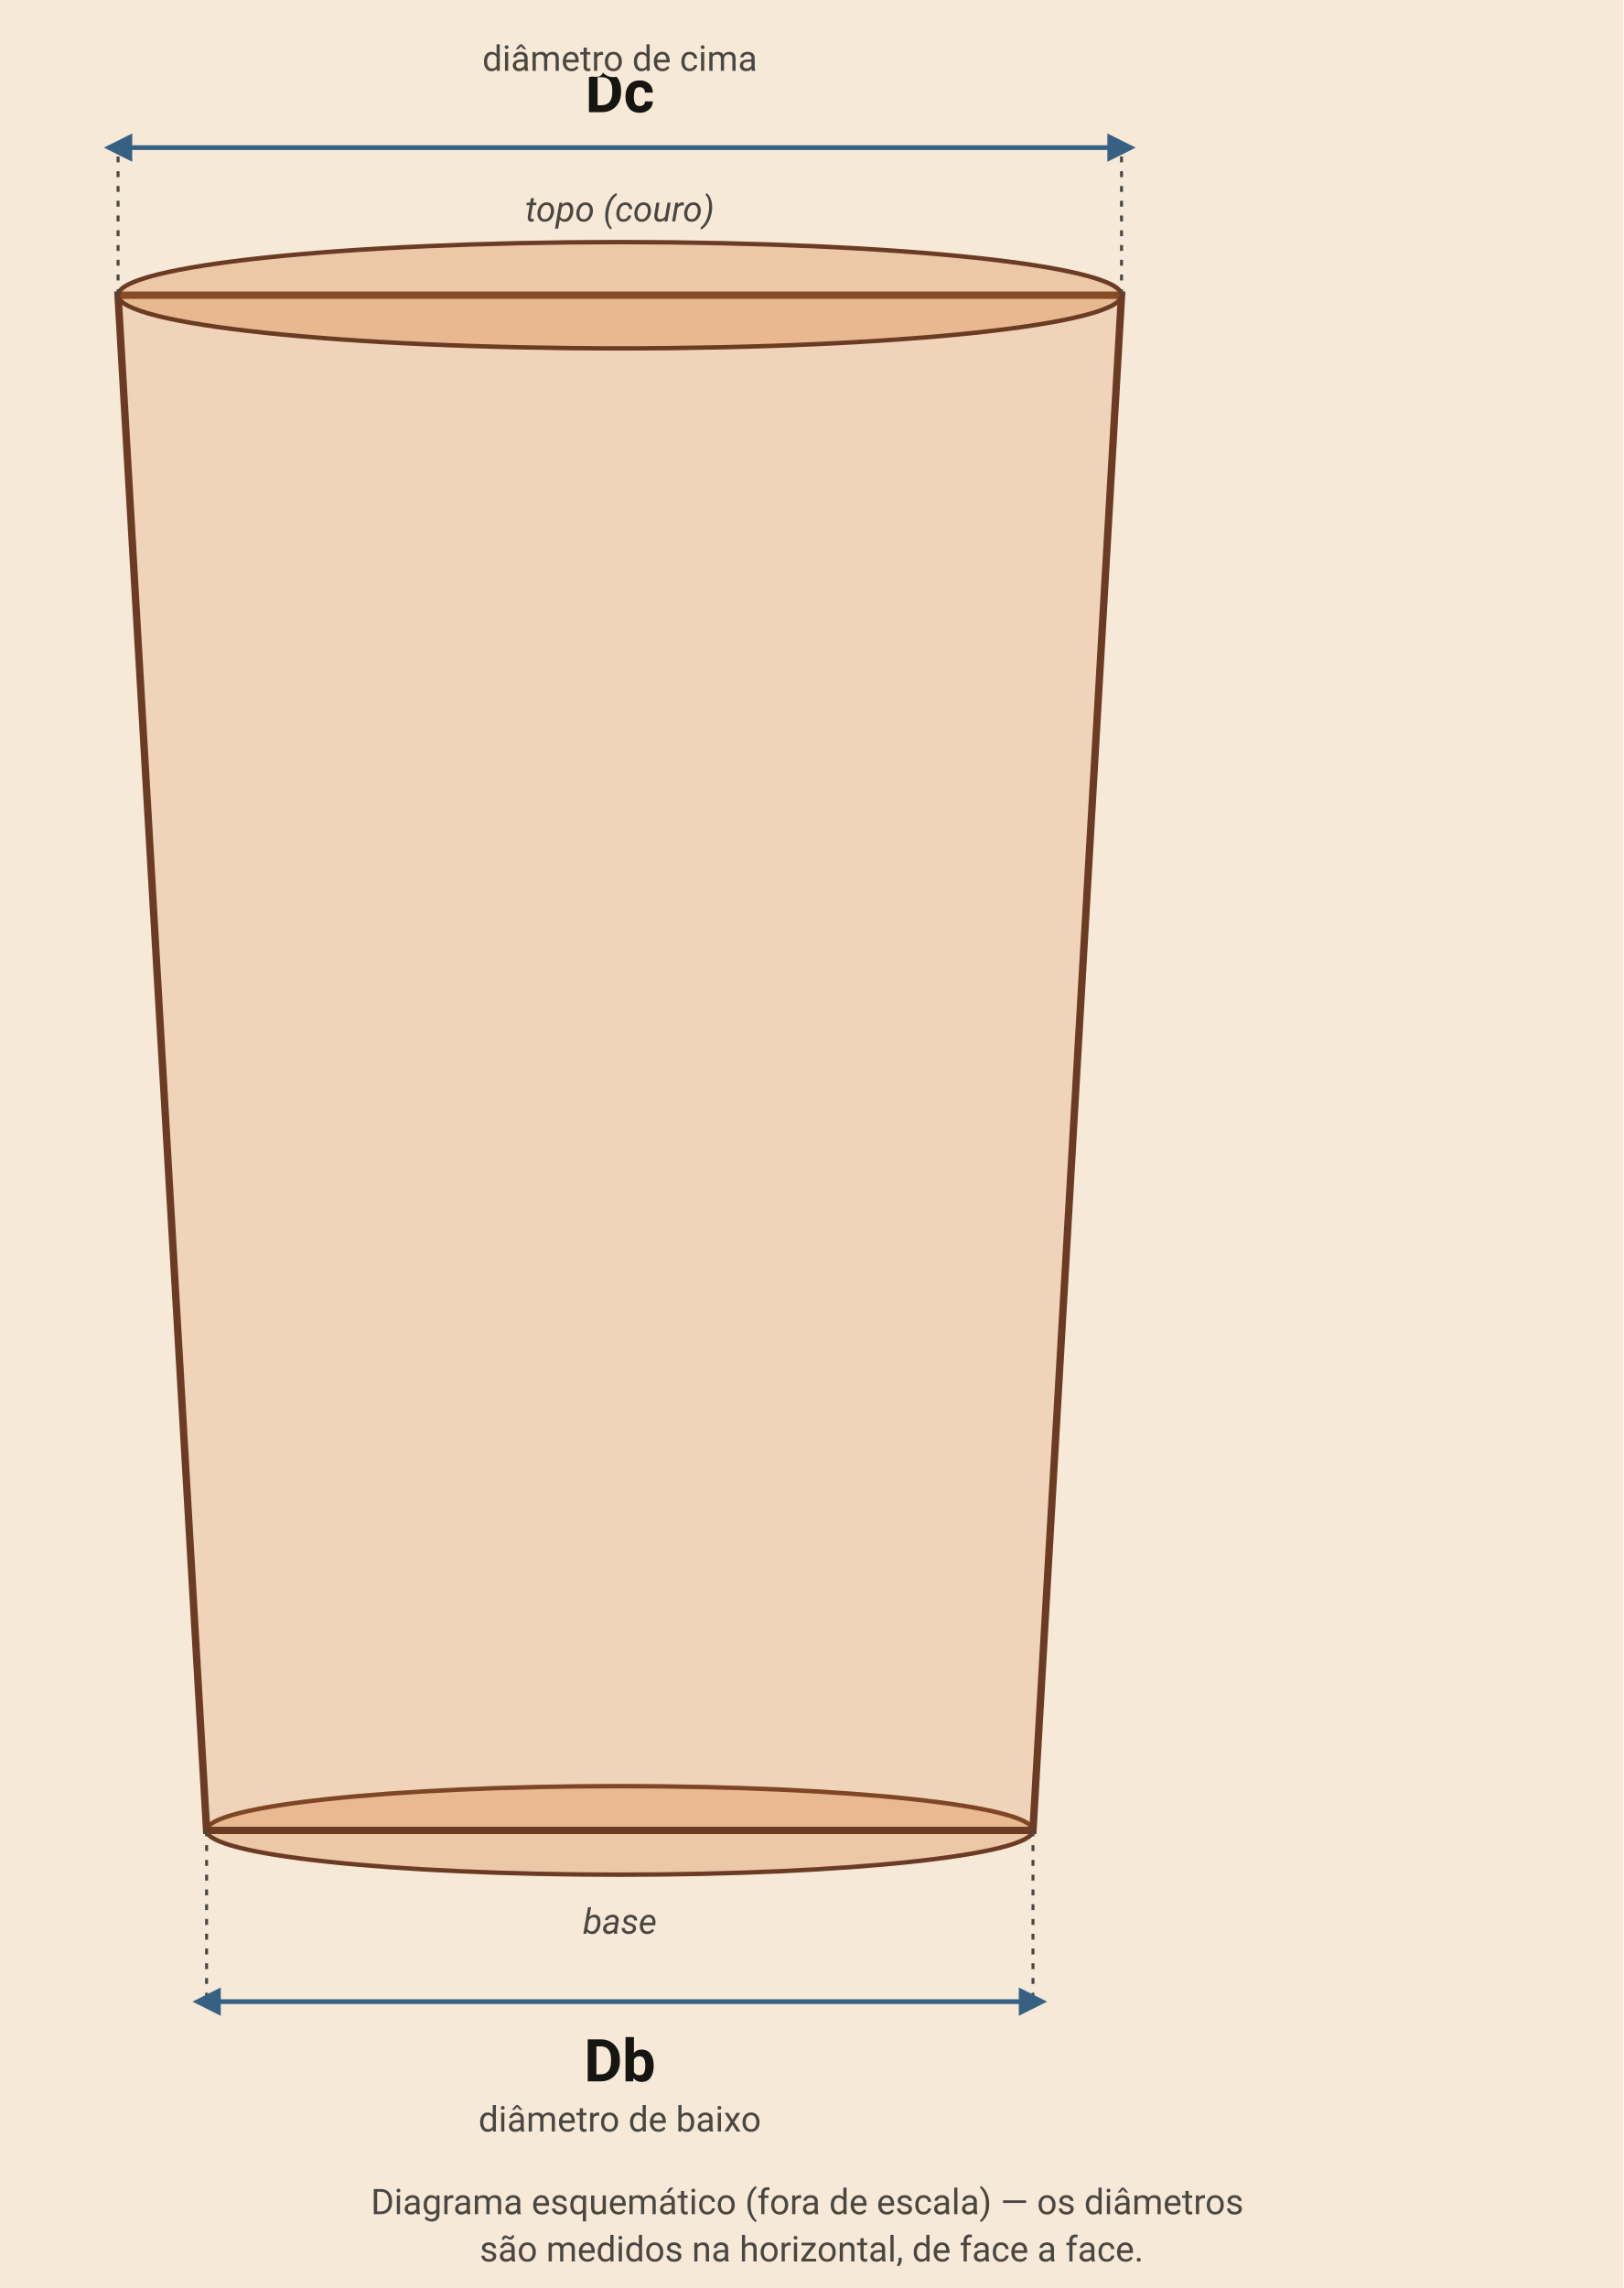
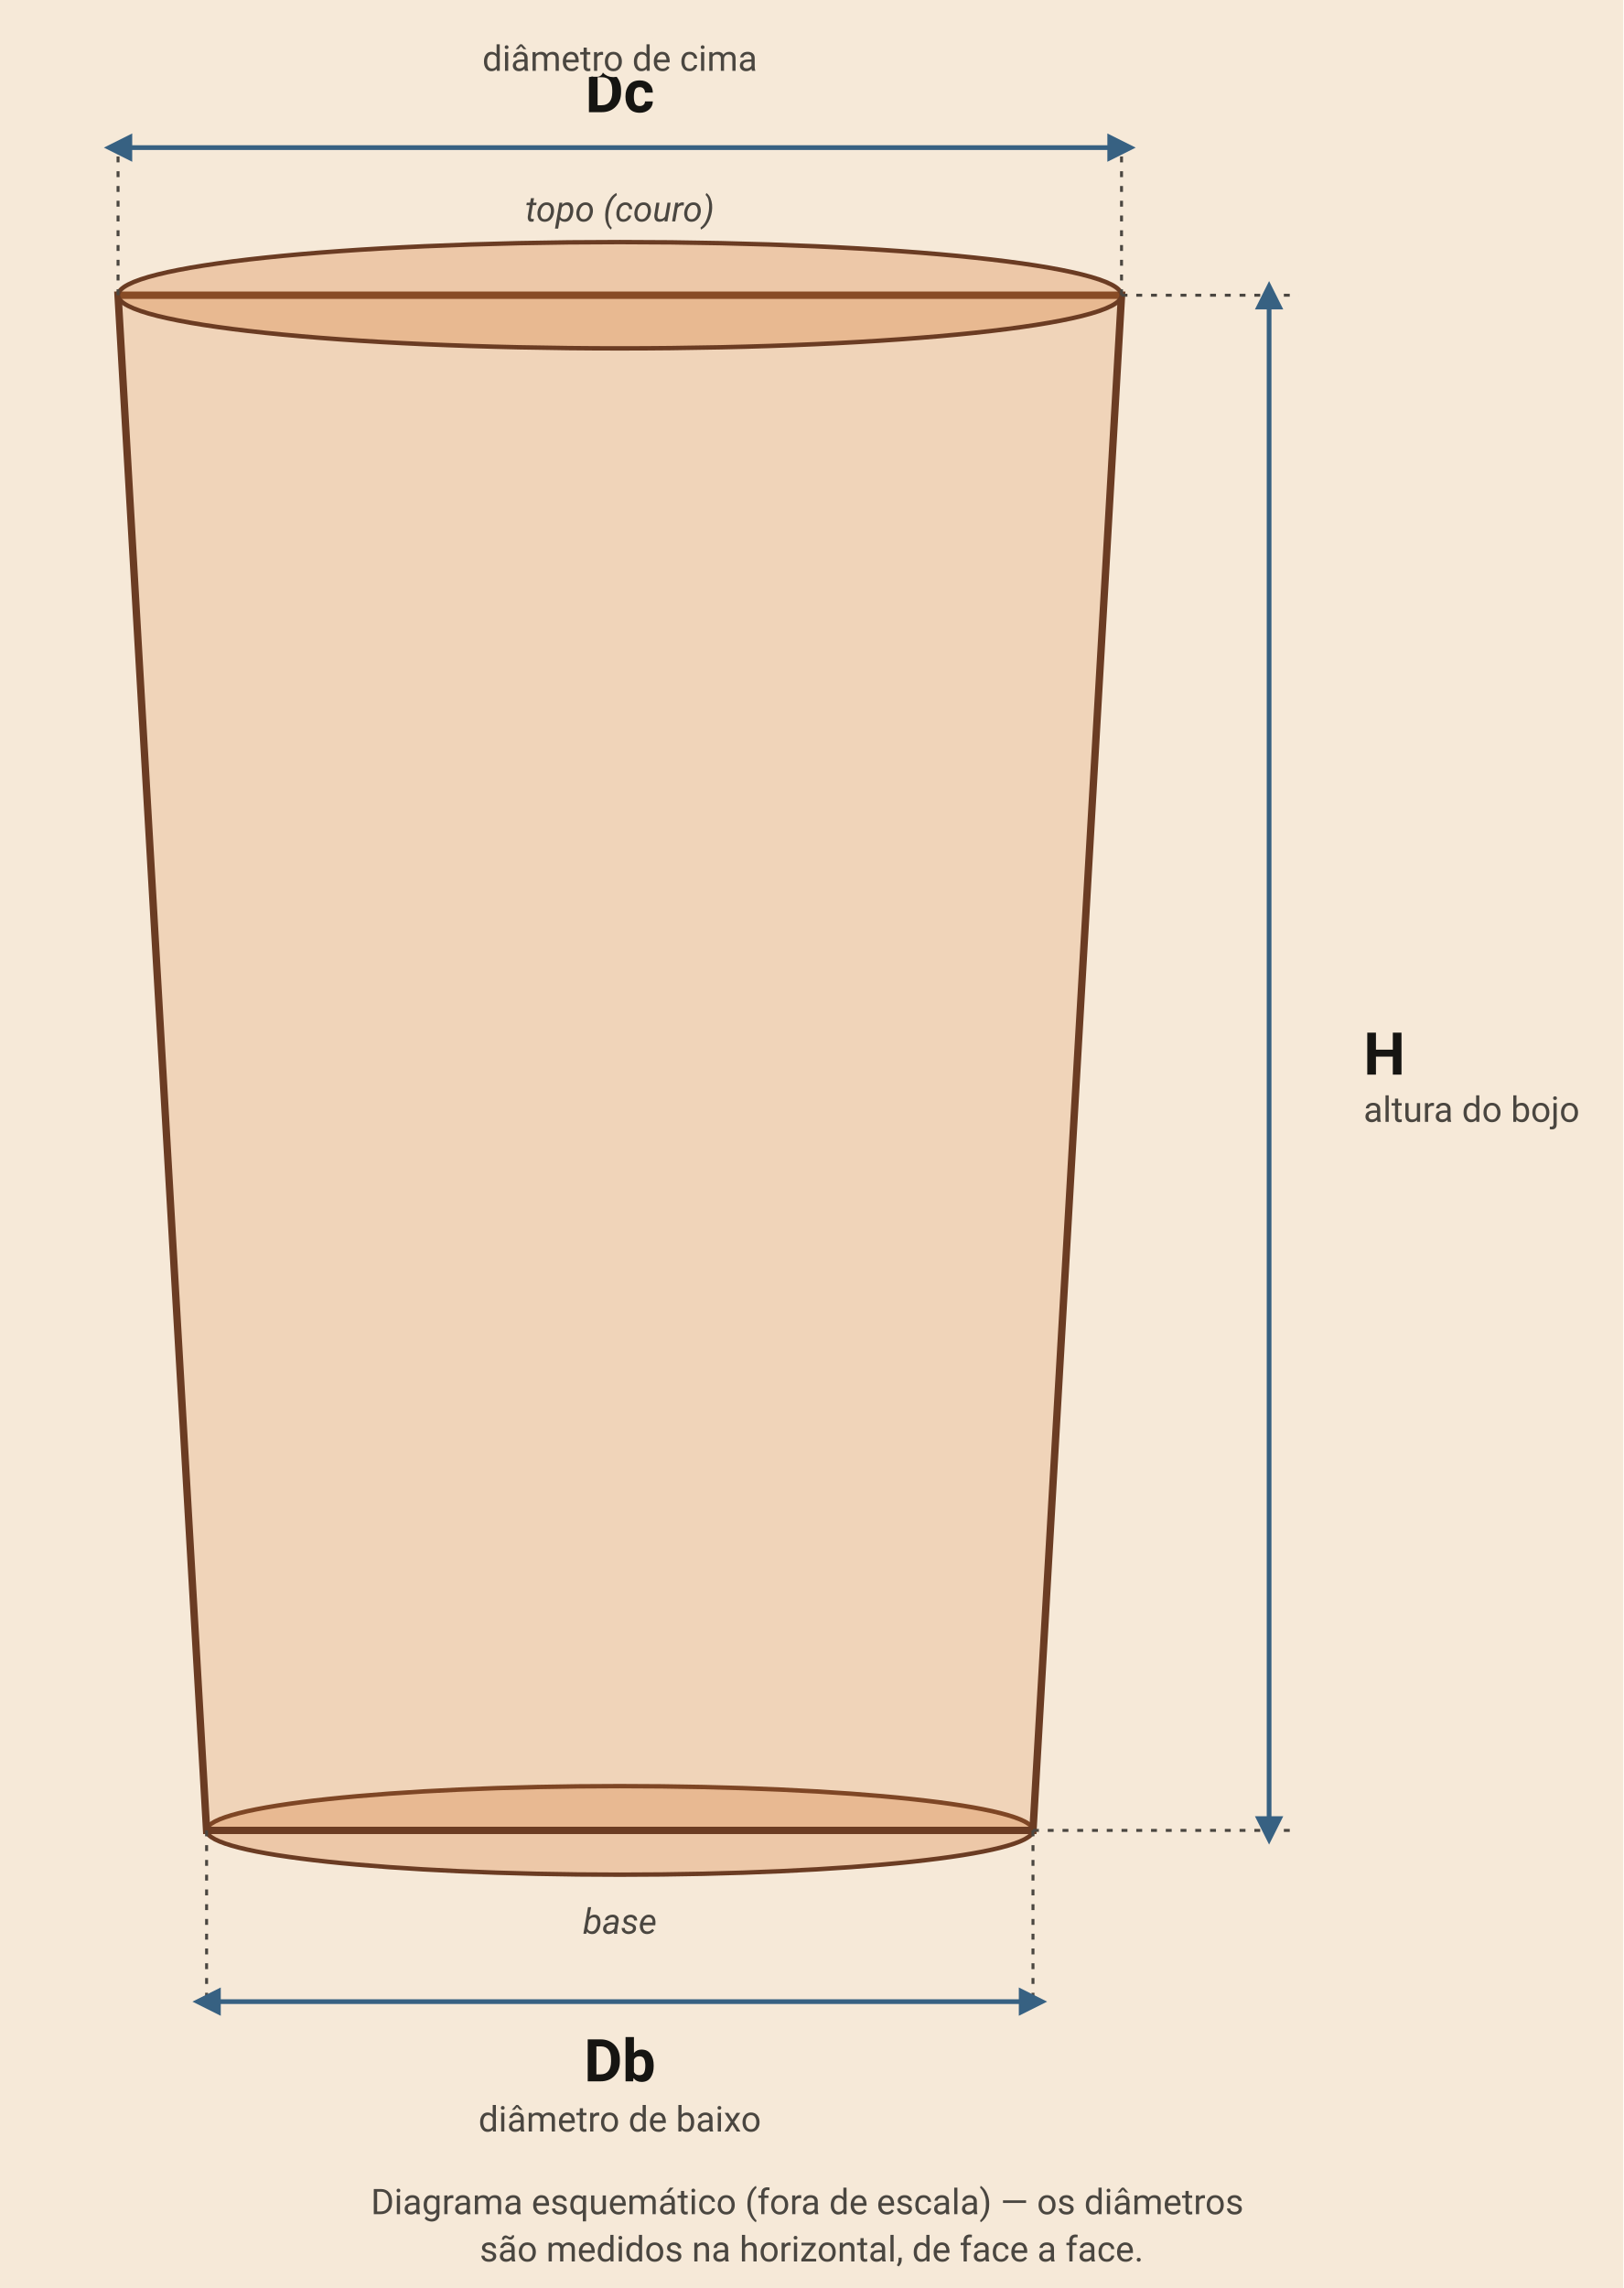
<svg xmlns="http://www.w3.org/2000/svg" viewBox="90 0 550 775" font-family="-apple-system, Segoe UI, Roboto, Helvetica, Arial, sans-serif">
  <defs>
    <marker id="arrow" viewBox="0 0 10 10" refX="5" refY="5" markerWidth="6" markerHeight="6" orient="auto-start-reverse">
      <path d="M0,0 L10,5 L0,10 z" fill="#376182" />
    </marker>
  </defs>
  <style>
    .outline { fill: #d4752d; fill-opacity: 0.18; stroke: #6b3c23; stroke-width: 2.5; }
    .ring { fill: none; stroke: #161512; stroke-width: 4; }
    .ring-inner { fill: none; stroke: #161512; stroke-width: 3; stroke-dasharray: 5 4; }
    .cap { fill: #d4752d; fill-opacity: 0.28; stroke: #6b3c23; stroke-width: 1.5; }
    .dim-line { stroke: #376182; stroke-width: 1.6; marker-start: url(#arrow); marker-end: url(#arrow); fill: none; }
    .ext-line { stroke: #4a4640; stroke-width: 1; stroke-dasharray: 2 3; }
    .dim-label { fill: #161512; font-size: 20px; font-weight: 700; }
    .dim-sub { fill: #4a4640; font-size: 12px; }
    .note { fill: #4a4640; font-size: 12px; }
    .shape-label { fill: #4a4640; font-size: 12px; font-style: italic; }
    text { paint-order: stroke; stroke: #f6e9d8; stroke-width: 4px; stroke-linejoin: round; }
    .note, .shape-label { stroke: none; }
  </style>
  <rect x="0" y="0" width="640" height="775" fill="#f6e9d8" />
  <ellipse class="cap" cx="300" cy="620" rx="140" ry="15" />
  <path class="outline" d="M130,100 L160,620 L440,620 L470,100 Z" />
  <ellipse class="cap" cx="300" cy="100" rx="170" ry="18" />
  <text class="shape-label" x="300" y="75" text-anchor="middle">topo (couro)</text>
  <text class="shape-label" x="300" y="655" text-anchor="middle">base</text>
  <line class="ext-line" x1="130" y1="100" x2="130" y2="50" />
  <line class="ext-line" x1="470" y1="100" x2="470" y2="50" />
  <line class="dim-line" x1="130" y1="50" x2="470" y2="50" />
  <text class="dim-label" x="300" y="38" text-anchor="middle">Dc</text>
  <text class="dim-sub" x="300" y="24" text-anchor="middle">diâmetro de cima</text>
  <line class="ext-line" x1="160" y1="620" x2="160" y2="678" />
  <line class="ext-line" x1="440" y1="620" x2="440" y2="678" />
  <line class="dim-line" x1="160" y1="678" x2="440" y2="678" />
  <text class="dim-label" x="300" y="705" text-anchor="middle">Db</text>
  <text class="dim-sub" x="300" y="722" text-anchor="middle">diâmetro de baixo</text>
+   <line class="ext-line" x1="470" y1="100" x2="530" y2="100" />
+   <line class="ext-line" x1="440" y1="620" x2="530" y2="620" />
+   <line class="dim-line" x1="520" y1="100" x2="520" y2="620" />
+   <text class="dim-label" x="552" y="364" text-anchor="start">H</text>
+   <text class="dim-sub" x="552" y="380" text-anchor="start">altura do bojo</text>
  <text class="note" x="365" y="750" text-anchor="middle">
    <tspan x="365" dy="0">Diagrama esquemático (fora de escala) — os diâmetros</tspan>
    <tspan x="365" dy="16">são medidos na horizontal, de face a face.</tspan>
  </text>
</svg>
